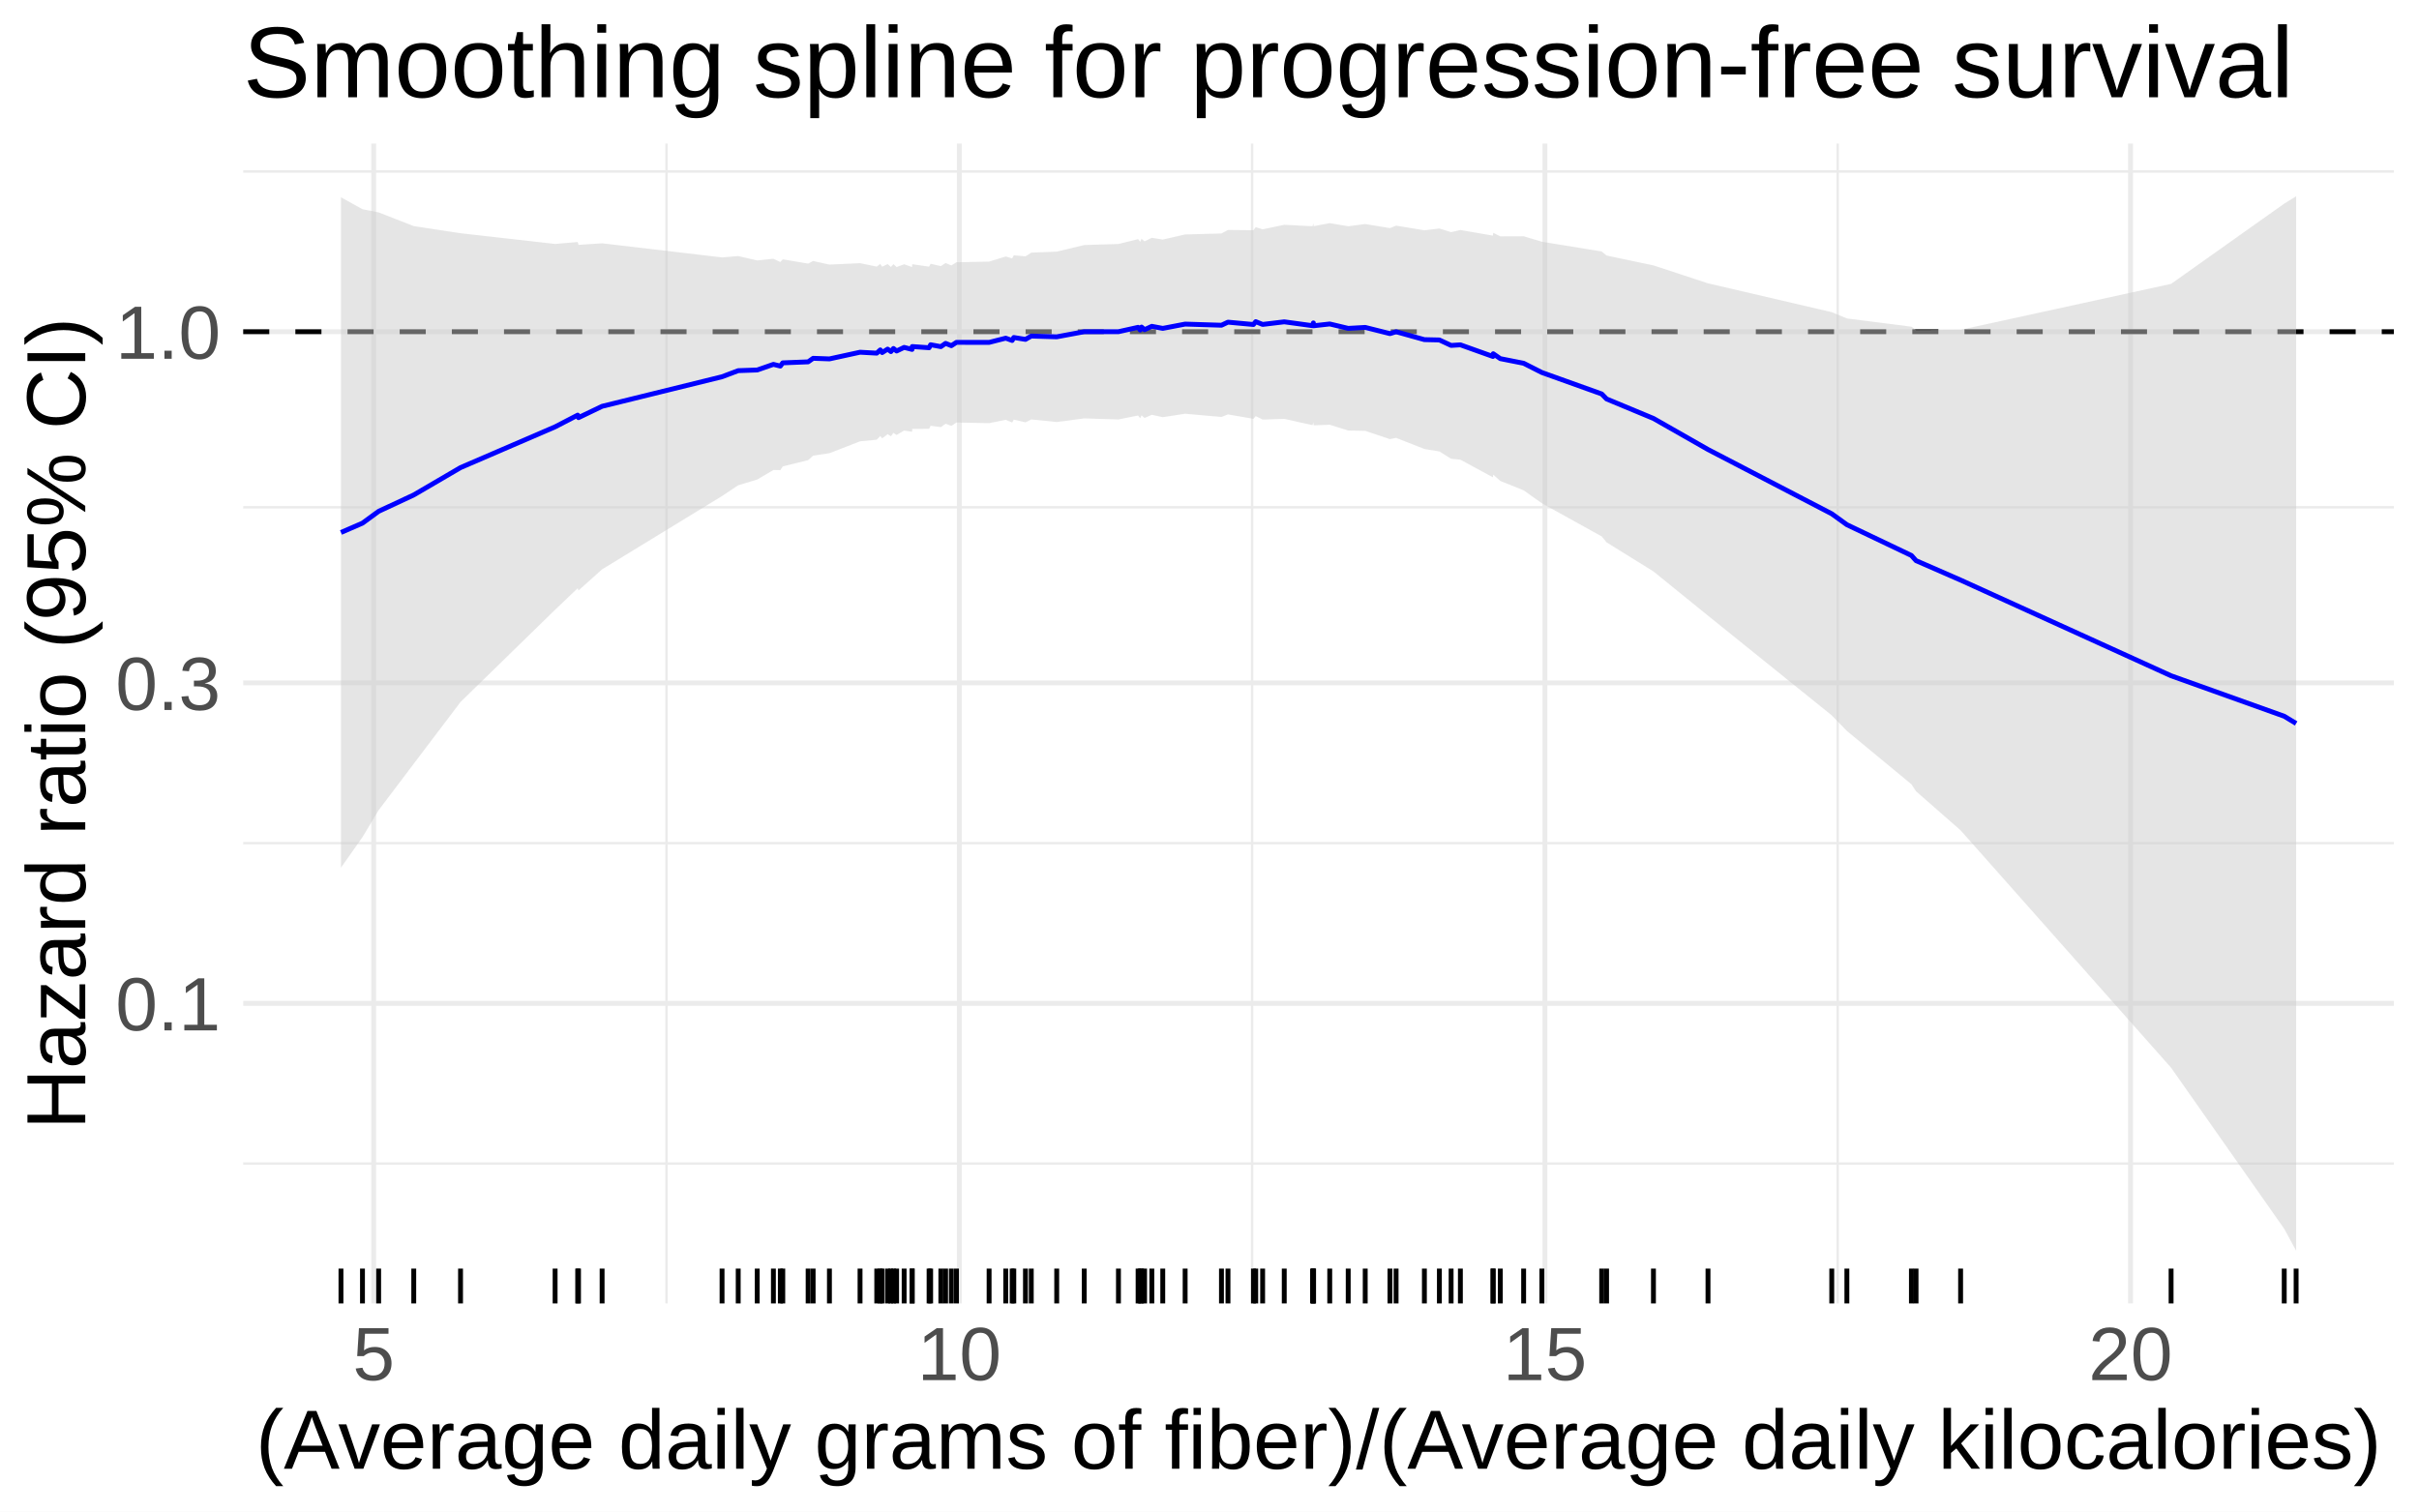
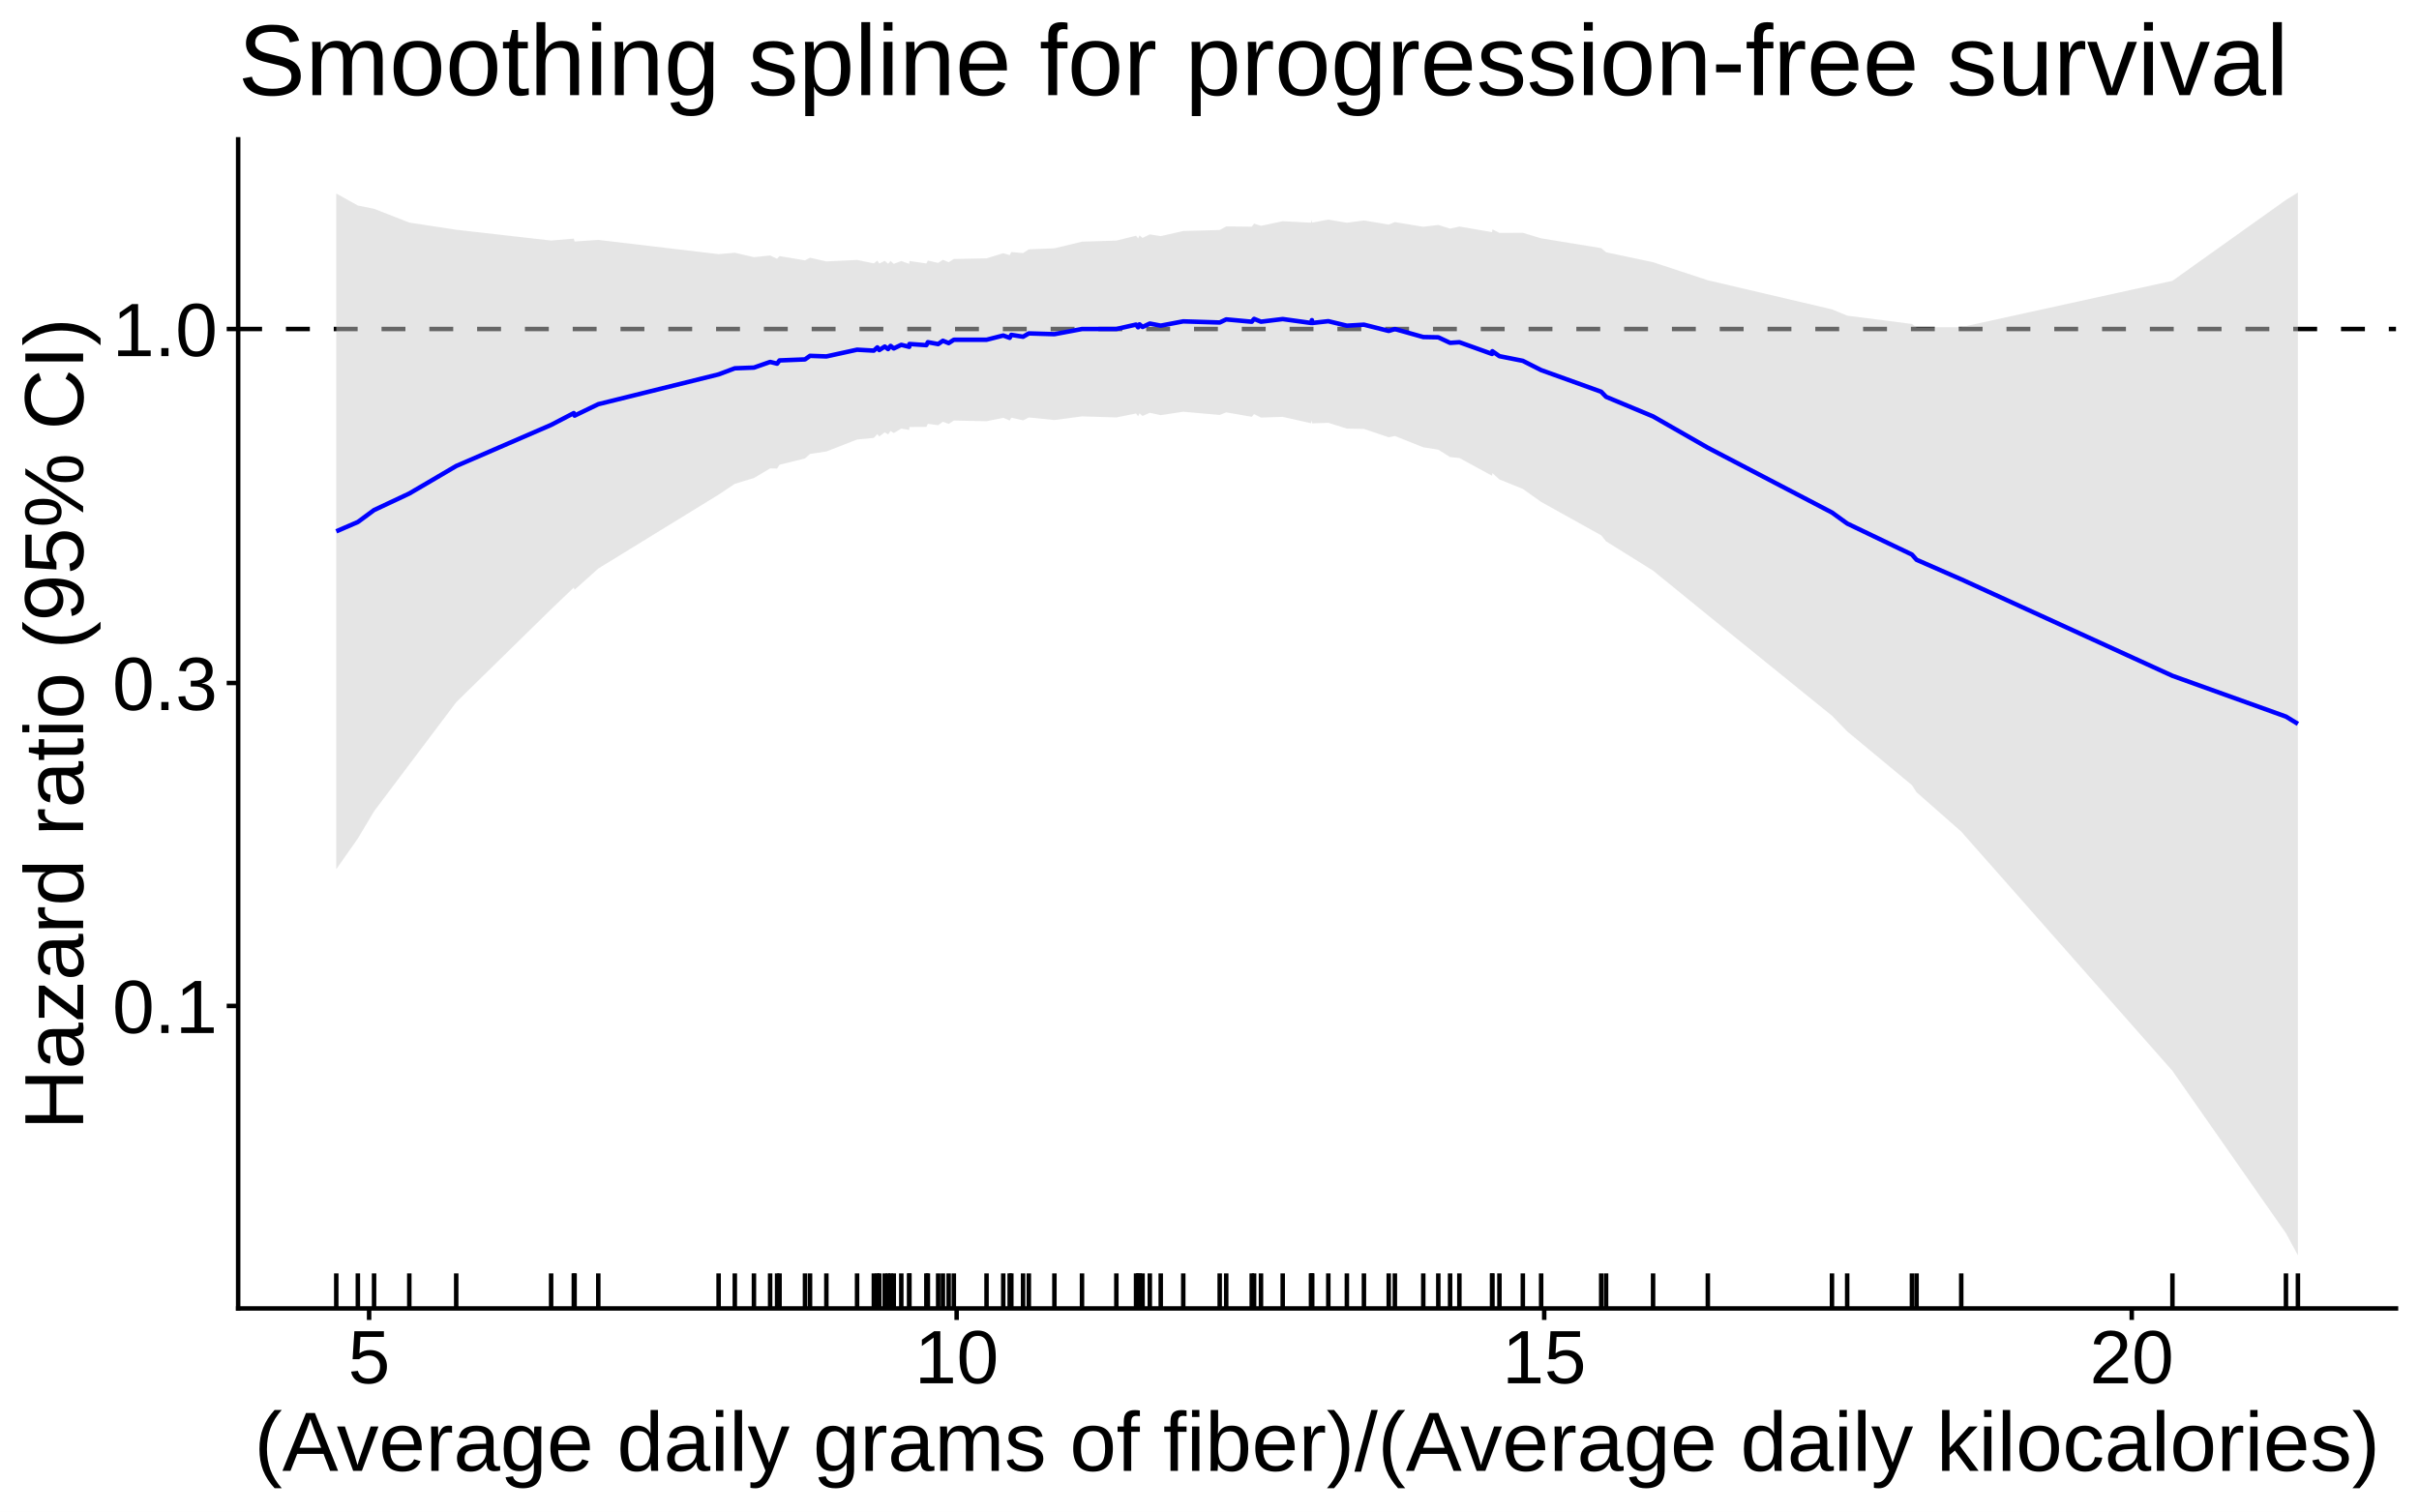
<svg xmlns="http://www.w3.org/2000/svg" width="576.00pt" height="360.00pt" viewBox="0 0 576.00 360.00">
  <g class="svglite">
    <defs>
      <style type="text/css">
    .svglite line, .svglite polyline, .svglite polygon, .svglite path, .svglite rect, .svglite circle {
      fill: none;
      stroke: #000000;
      stroke-linecap: round;
      stroke-linejoin: round;
      stroke-miterlimit: 10.00;
    }
    .svglite text {
      white-space: pre;
    }
    .svglite g.glyphgroup path {
      fill: inherit;
      stroke: none;
    }
  </style>
    </defs>
    <rect width="100%" height="100%" style="stroke: none; fill: #FFFFFF;" />
    <defs>
      <clipPath id="cpMC4wMHw1NzYuMDB8MC4wMHwzNjAuMDA=">
        <rect x="0.00" y="0.00" width="576.00" height="360.00" />
      </clipPath>
    </defs>
    <g clip-path="url(#cpMC4wMHw1NzYuMDB8MC4wMHwzNjAuMDA=)">
-       <rect x="0.00" y="0.00" width="576.00" height="360.00" style="stroke-width: 1.16; stroke: none; fill: #FFFFFF;" />
+       <rect x="0.00" y="0.00" width="576.00" height="360.00" style="stroke-width: 1.07; stroke: #FFFFFF; fill: #FFFFFF;" />
    </g>
    <defs>
-       <clipPath id="cpNTcuOTF8NTcwLjAyfDM0LjE5fDMxMC40NA==">
-         <rect x="57.91" y="34.19" width="512.11" height="276.25" />
+       <clipPath id="cpNTYuNzF8NTcwLjUyfDMzLjE5fDMxMS42Mw==">
+         <rect x="56.71" y="33.19" width="513.81" height="278.44" />
      </clipPath>
    </defs>
-     <g clip-path="url(#cpNTcuOTF8NTcwLjAyfDM0LjE5fDMxMC40NA==)">
-       <polyline points="57.91,277.13 570.02,277.13 " style="stroke-width: 0.58; stroke: #EBEBEB; stroke-linecap: butt;" />
-       <polyline points="57.91,200.81 570.02,200.81 " style="stroke-width: 0.58; stroke: #EBEBEB; stroke-linecap: butt;" />
-       <polyline points="57.91,120.82 570.02,120.82 " style="stroke-width: 0.58; stroke: #EBEBEB; stroke-linecap: butt;" />
-       <polyline points="57.91,40.84 570.02,40.84 " style="stroke-width: 0.58; stroke: #EBEBEB; stroke-linecap: butt;" />
-       <polyline points="158.71,310.44 158.71,34.19 " style="stroke-width: 0.58; stroke: #EBEBEB; stroke-linecap: butt;" />
-       <polyline points="298.15,310.44 298.15,34.19 " style="stroke-width: 0.58; stroke: #EBEBEB; stroke-linecap: butt;" />
-       <polyline points="437.59,310.44 437.59,34.19 " style="stroke-width: 0.58; stroke: #EBEBEB; stroke-linecap: butt;" />
-       <polyline points="57.91,238.97 570.02,238.97 " style="stroke-width: 1.16; stroke: #EBEBEB; stroke-linecap: butt;" />
-       <polyline points="57.91,162.64 570.02,162.64 " style="stroke-width: 1.16; stroke: #EBEBEB; stroke-linecap: butt;" />
-       <polyline points="57.91,79.00 570.02,79.00 " style="stroke-width: 1.16; stroke: #EBEBEB; stroke-linecap: butt;" />
-       <polyline points="88.98,310.44 88.98,34.19 " style="stroke-width: 1.16; stroke: #EBEBEB; stroke-linecap: butt;" />
-       <polyline points="228.43,310.44 228.43,34.19 " style="stroke-width: 1.16; stroke: #EBEBEB; stroke-linecap: butt;" />
-       <polyline points="367.87,310.44 367.87,34.19 " style="stroke-width: 1.16; stroke: #EBEBEB; stroke-linecap: butt;" />
-       <polyline points="507.31,310.44 507.31,34.19 " style="stroke-width: 1.16; stroke: #EBEBEB; stroke-linecap: butt;" />
-       <line x1="57.91" y1="79.00" x2="570.02" y2="79.00" style="stroke-width: 1.16; stroke-dasharray: 6.21,6.21; stroke-linecap: butt;" />
-       <polygon points="81.19,46.99 86.31,49.83 90.16,50.59 98.52,53.85 109.66,55.55 132.18,58.10 137.56,57.64 137.75,58.32 143.37,57.95 171.93,61.31 175.78,60.99 180.31,62.03 184.16,61.63 185.81,62.41 186.39,61.77 192.43,62.78 193.62,62.16 197.50,63.02 204.79,62.68 208.77,63.50 209.61,62.85 210.06,63.53 211.36,62.89 212.14,63.58 212.74,62.91 213.50,63.60 215.29,62.94 217.17,63.60 217.22,62.93 221.23,63.51 221.60,62.82 224.03,63.38 225.16,62.64 226.53,63.22 227.75,62.46 235.52,62.31 239.48,61.09 241.01,61.54 241.40,60.81 244.18,61.06 245.56,60.18 251.62,59.93 258.17,58.36 266.32,58.11 271.00,56.96 271.49,57.59 271.82,56.88 272.54,57.48 274.27,56.64 276.87,57.06 282.20,55.84 290.85,55.61 292.40,54.77 298.46,54.83 299.01,54.10 300.65,54.62 305.80,53.54 312.53,53.88 312.73,53.20 312.79,53.87 316.63,53.15 321.03,53.89 325.08,53.36 330.97,54.33 332.43,53.74 339.17,54.85 342.74,54.42 345.53,55.29 347.74,54.78 355.49,56.12 355.56,55.45 357.25,56.29 362.80,56.27 367.14,57.57 381.39,59.90 382.55,60.86 393.71,63.21 406.70,67.48 436.17,74.35 439.77,75.85 455.14,77.81 456.24,78.61 466.85,78.55 516.97,67.61 543.91,48.50 546.74,46.75 546.74,297.88 543.91,292.67 516.97,254.30 466.85,197.76 456.24,188.46 455.14,186.79 439.77,174.09 436.17,170.38 406.70,146.63 393.71,136.10 382.55,129.17 381.39,127.76 367.14,119.86 362.80,116.78 357.25,114.55 355.56,113.04 355.49,113.68 347.74,109.48 345.53,109.26 342.74,107.52 339.17,106.94 332.43,104.28 330.97,104.59 325.08,102.61 321.03,102.54 316.63,101.16 312.79,101.30 312.73,100.61 312.53,101.26 305.80,99.76 300.65,99.93 299.01,99.11 298.46,99.75 292.40,98.70 290.85,99.31 282.20,98.54 276.87,99.36 274.27,98.79 272.54,99.55 271.82,98.91 271.49,99.61 271.00,98.96 266.32,99.90 258.17,99.65 251.62,100.51 245.56,99.90 244.18,100.59 241.40,99.95 241.01,100.63 239.48,99.99 235.52,100.78 227.75,100.63 226.53,101.43 225.16,100.92 224.03,101.73 221.60,101.40 221.23,102.13 217.22,102.15 217.17,102.84 215.29,102.54 213.50,103.59 212.74,103.09 212.14,103.90 211.36,103.41 210.06,104.40 209.61,103.84 208.77,104.72 204.79,105.11 197.50,107.94 193.62,108.52 192.43,109.59 186.39,111.08 185.81,111.97 184.16,111.94 180.31,114.21 175.78,115.58 171.93,118.14 143.37,135.60 137.75,140.63 137.56,140.10 132.18,145.22 109.66,167.19 98.52,181.90 90.16,192.96 86.31,199.38 81.19,206.65 " style="stroke-width: 0.00; stroke: none; stroke-linecap: butt; fill: #CCCCCC; fill-opacity: 0.50;" />
-       <polyline points="81.19,46.99 86.31,49.83 90.16,50.59 98.52,53.85 109.66,55.55 132.18,58.10 137.56,57.64 137.75,58.32 143.37,57.95 171.93,61.31 175.78,60.99 180.31,62.03 184.16,61.63 185.81,62.41 186.39,61.77 192.43,62.78 193.62,62.16 197.50,63.02 204.79,62.68 208.77,63.50 209.61,62.85 210.06,63.53 211.36,62.89 212.14,63.58 212.74,62.91 213.50,63.60 215.29,62.94 217.17,63.60 217.22,62.93 221.23,63.51 221.60,62.82 224.03,63.38 225.16,62.64 226.53,63.22 227.75,62.46 235.52,62.31 239.48,61.09 241.01,61.54 241.40,60.81 244.18,61.06 245.56,60.18 251.62,59.93 258.17,58.36 266.32,58.11 271.00,56.96 271.49,57.59 271.82,56.88 272.54,57.48 274.27,56.64 276.87,57.06 282.20,55.84 290.85,55.61 292.40,54.77 298.46,54.83 299.01,54.10 300.65,54.62 305.80,53.54 312.53,53.88 312.73,53.20 312.79,53.87 316.63,53.15 321.03,53.89 325.08,53.36 330.97,54.33 332.43,53.74 339.17,54.85 342.74,54.42 345.53,55.29 347.74,54.78 355.49,56.12 355.56,55.45 357.25,56.29 362.80,56.27 367.14,57.57 381.39,59.90 382.55,60.86 393.71,63.21 406.70,67.48 436.17,74.35 439.77,75.85 455.14,77.81 456.24,78.61 466.85,78.55 516.97,67.61 543.91,48.50 546.74,46.75 " style="stroke-width: 1.16; stroke: none; stroke-linecap: butt;" />
-       <polyline points="546.74,297.88 543.91,292.67 516.97,254.30 466.85,197.76 456.24,188.46 455.14,186.79 439.77,174.09 436.17,170.38 406.70,146.63 393.71,136.10 382.55,129.17 381.39,127.76 367.14,119.86 362.80,116.78 357.25,114.55 355.56,113.04 355.49,113.68 347.74,109.48 345.53,109.26 342.74,107.52 339.17,106.94 332.43,104.28 330.97,104.59 325.08,102.61 321.03,102.54 316.63,101.16 312.79,101.30 312.73,100.61 312.53,101.26 305.80,99.76 300.65,99.93 299.01,99.11 298.46,99.75 292.40,98.70 290.85,99.31 282.20,98.54 276.87,99.36 274.27,98.79 272.54,99.55 271.82,98.91 271.49,99.61 271.00,98.96 266.32,99.90 258.17,99.65 251.62,100.51 245.56,99.90 244.18,100.59 241.40,99.95 241.01,100.63 239.48,99.99 235.52,100.78 227.75,100.63 226.53,101.43 225.16,100.92 224.03,101.73 221.60,101.40 221.23,102.13 217.22,102.15 217.17,102.84 215.29,102.54 213.50,103.59 212.74,103.09 212.14,103.90 211.36,103.41 210.06,104.40 209.61,103.84 208.77,104.72 204.79,105.11 197.50,107.94 193.62,108.52 192.43,109.59 186.39,111.08 185.81,111.97 184.16,111.94 180.31,114.21 175.78,115.58 171.93,118.14 143.37,135.60 137.75,140.63 137.56,140.10 132.18,145.22 109.66,167.19 98.52,181.90 90.16,192.96 86.31,199.38 81.19,206.65 " style="stroke-width: 1.16; stroke: none; stroke-linecap: butt;" />
-       <polyline points="81.19,126.82 86.31,124.60 90.16,121.78 98.52,117.88 109.66,111.37 132.18,101.66 137.56,98.87 137.75,99.47 143.37,96.77 171.93,89.73 175.78,88.28 180.31,88.12 184.16,86.78 185.81,87.19 186.39,86.42 192.43,86.18 193.62,85.34 197.50,85.48 204.79,83.89 208.77,84.11 209.61,83.34 210.06,83.97 211.36,83.15 212.14,83.74 212.74,83.00 213.50,83.60 215.29,82.74 217.17,83.22 217.22,82.54 221.23,82.82 221.60,82.11 224.03,82.56 225.16,81.78 226.53,82.33 227.75,81.54 235.52,81.55 239.48,80.54 241.01,81.09 241.40,80.38 244.18,80.83 245.56,80.04 251.62,80.22 258.17,79.00 266.32,79.00 271.00,77.96 271.49,78.60 271.82,77.90 272.54,78.52 274.27,77.72 276.87,78.21 282.20,77.19 290.85,77.46 292.40,76.73 298.46,77.29 299.01,76.61 300.65,77.27 305.80,76.65 312.53,77.57 312.73,76.91 312.79,77.59 316.63,77.16 321.03,78.21 325.08,77.98 330.97,79.46 332.43,79.01 339.17,80.89 342.74,80.97 345.53,82.27 347.74,82.13 355.49,84.90 355.56,84.25 357.25,85.42 362.80,86.52 367.14,88.72 381.39,93.83 382.55,95.02 393.71,99.66 406.70,107.06 436.17,122.37 439.77,124.97 455.14,132.30 456.24,133.53 466.85,138.16 516.97,160.95 543.91,170.59 546.74,172.31 " style="stroke-width: 1.16; stroke: #0000FF; stroke-linecap: butt;" />
-       <line x1="81.19" y1="310.44" x2="81.19" y2="302.15" style="stroke-width: 1.16; stroke-linecap: butt;" />
-       <line x1="86.31" y1="310.44" x2="86.31" y2="302.15" style="stroke-width: 1.16; stroke-linecap: butt;" />
-       <line x1="90.16" y1="310.44" x2="90.16" y2="302.15" style="stroke-width: 1.16; stroke-linecap: butt;" />
-       <line x1="98.52" y1="310.44" x2="98.52" y2="302.15" style="stroke-width: 1.16; stroke-linecap: butt;" />
-       <line x1="109.66" y1="310.44" x2="109.66" y2="302.15" style="stroke-width: 1.16; stroke-linecap: butt;" />
-       <line x1="132.18" y1="310.44" x2="132.18" y2="302.15" style="stroke-width: 1.16; stroke-linecap: butt;" />
-       <line x1="137.56" y1="310.44" x2="137.56" y2="302.15" style="stroke-width: 1.16; stroke-linecap: butt;" />
-       <line x1="137.75" y1="310.44" x2="137.75" y2="302.15" style="stroke-width: 1.16; stroke-linecap: butt;" />
-       <line x1="143.37" y1="310.44" x2="143.37" y2="302.15" style="stroke-width: 1.16; stroke-linecap: butt;" />
-       <line x1="171.93" y1="310.44" x2="171.93" y2="302.15" style="stroke-width: 1.16; stroke-linecap: butt;" />
-       <line x1="175.78" y1="310.44" x2="175.78" y2="302.15" style="stroke-width: 1.16; stroke-linecap: butt;" />
-       <line x1="180.31" y1="310.44" x2="180.31" y2="302.15" style="stroke-width: 1.16; stroke-linecap: butt;" />
-       <line x1="184.16" y1="310.44" x2="184.16" y2="302.15" style="stroke-width: 1.16; stroke-linecap: butt;" />
-       <line x1="185.81" y1="310.44" x2="185.81" y2="302.15" style="stroke-width: 1.16; stroke-linecap: butt;" />
-       <line x1="186.39" y1="310.44" x2="186.39" y2="302.15" style="stroke-width: 1.16; stroke-linecap: butt;" />
-       <line x1="192.43" y1="310.44" x2="192.43" y2="302.15" style="stroke-width: 1.16; stroke-linecap: butt;" />
-       <line x1="193.62" y1="310.44" x2="193.62" y2="302.15" style="stroke-width: 1.16; stroke-linecap: butt;" />
-       <line x1="197.50" y1="310.44" x2="197.50" y2="302.15" style="stroke-width: 1.16; stroke-linecap: butt;" />
-       <line x1="204.79" y1="310.44" x2="204.79" y2="302.15" style="stroke-width: 1.16; stroke-linecap: butt;" />
-       <line x1="208.77" y1="310.44" x2="208.77" y2="302.15" style="stroke-width: 1.16; stroke-linecap: butt;" />
-       <line x1="209.61" y1="310.44" x2="209.61" y2="302.15" style="stroke-width: 1.16; stroke-linecap: butt;" />
-       <line x1="210.06" y1="310.44" x2="210.06" y2="302.15" style="stroke-width: 1.16; stroke-linecap: butt;" />
-       <line x1="211.36" y1="310.44" x2="211.36" y2="302.15" style="stroke-width: 1.16; stroke-linecap: butt;" />
-       <line x1="212.14" y1="310.44" x2="212.14" y2="302.15" style="stroke-width: 1.16; stroke-linecap: butt;" />
-       <line x1="212.74" y1="310.44" x2="212.74" y2="302.15" style="stroke-width: 1.16; stroke-linecap: butt;" />
-       <line x1="213.50" y1="310.44" x2="213.50" y2="302.15" style="stroke-width: 1.16; stroke-linecap: butt;" />
-       <line x1="215.29" y1="310.44" x2="215.29" y2="302.15" style="stroke-width: 1.16; stroke-linecap: butt;" />
-       <line x1="217.17" y1="310.44" x2="217.17" y2="302.15" style="stroke-width: 1.16; stroke-linecap: butt;" />
-       <line x1="217.22" y1="310.44" x2="217.22" y2="302.15" style="stroke-width: 1.16; stroke-linecap: butt;" />
-       <line x1="221.23" y1="310.44" x2="221.23" y2="302.15" style="stroke-width: 1.16; stroke-linecap: butt;" />
-       <line x1="221.60" y1="310.44" x2="221.60" y2="302.15" style="stroke-width: 1.16; stroke-linecap: butt;" />
-       <line x1="224.03" y1="310.44" x2="224.03" y2="302.15" style="stroke-width: 1.16; stroke-linecap: butt;" />
-       <line x1="225.16" y1="310.44" x2="225.16" y2="302.15" style="stroke-width: 1.16; stroke-linecap: butt;" />
-       <line x1="226.53" y1="310.44" x2="226.53" y2="302.15" style="stroke-width: 1.16; stroke-linecap: butt;" />
-       <line x1="227.75" y1="310.44" x2="227.75" y2="302.15" style="stroke-width: 1.16; stroke-linecap: butt;" />
-       <line x1="235.52" y1="310.44" x2="235.52" y2="302.15" style="stroke-width: 1.16; stroke-linecap: butt;" />
-       <line x1="239.48" y1="310.44" x2="239.48" y2="302.15" style="stroke-width: 1.16; stroke-linecap: butt;" />
-       <line x1="241.01" y1="310.44" x2="241.01" y2="302.15" style="stroke-width: 1.16; stroke-linecap: butt;" />
-       <line x1="241.40" y1="310.44" x2="241.40" y2="302.15" style="stroke-width: 1.16; stroke-linecap: butt;" />
-       <line x1="244.18" y1="310.44" x2="244.18" y2="302.15" style="stroke-width: 1.16; stroke-linecap: butt;" />
-       <line x1="245.56" y1="310.44" x2="245.56" y2="302.15" style="stroke-width: 1.16; stroke-linecap: butt;" />
-       <line x1="251.62" y1="310.44" x2="251.62" y2="302.15" style="stroke-width: 1.16; stroke-linecap: butt;" />
-       <line x1="258.17" y1="310.44" x2="258.17" y2="302.15" style="stroke-width: 1.16; stroke-linecap: butt;" />
-       <line x1="266.32" y1="310.44" x2="266.32" y2="302.15" style="stroke-width: 1.16; stroke-linecap: butt;" />
-       <line x1="271.00" y1="310.44" x2="271.00" y2="302.15" style="stroke-width: 1.16; stroke-linecap: butt;" />
-       <line x1="271.49" y1="310.44" x2="271.49" y2="302.15" style="stroke-width: 1.16; stroke-linecap: butt;" />
-       <line x1="271.82" y1="310.44" x2="271.82" y2="302.15" style="stroke-width: 1.16; stroke-linecap: butt;" />
-       <line x1="272.54" y1="310.44" x2="272.54" y2="302.15" style="stroke-width: 1.16; stroke-linecap: butt;" />
-       <line x1="274.27" y1="310.44" x2="274.27" y2="302.15" style="stroke-width: 1.16; stroke-linecap: butt;" />
-       <line x1="276.87" y1="310.44" x2="276.87" y2="302.15" style="stroke-width: 1.16; stroke-linecap: butt;" />
-       <line x1="282.20" y1="310.44" x2="282.20" y2="302.15" style="stroke-width: 1.16; stroke-linecap: butt;" />
-       <line x1="290.85" y1="310.44" x2="290.85" y2="302.15" style="stroke-width: 1.16; stroke-linecap: butt;" />
-       <line x1="292.40" y1="310.44" x2="292.40" y2="302.15" style="stroke-width: 1.16; stroke-linecap: butt;" />
-       <line x1="298.46" y1="310.44" x2="298.46" y2="302.15" style="stroke-width: 1.16; stroke-linecap: butt;" />
-       <line x1="299.01" y1="310.44" x2="299.01" y2="302.15" style="stroke-width: 1.16; stroke-linecap: butt;" />
-       <line x1="300.65" y1="310.44" x2="300.65" y2="302.15" style="stroke-width: 1.16; stroke-linecap: butt;" />
-       <line x1="305.80" y1="310.44" x2="305.80" y2="302.15" style="stroke-width: 1.16; stroke-linecap: butt;" />
-       <line x1="312.53" y1="310.44" x2="312.53" y2="302.15" style="stroke-width: 1.16; stroke-linecap: butt;" />
-       <line x1="312.73" y1="310.44" x2="312.73" y2="302.15" style="stroke-width: 1.16; stroke-linecap: butt;" />
-       <line x1="312.79" y1="310.44" x2="312.79" y2="302.15" style="stroke-width: 1.16; stroke-linecap: butt;" />
-       <line x1="316.63" y1="310.44" x2="316.63" y2="302.15" style="stroke-width: 1.16; stroke-linecap: butt;" />
-       <line x1="321.03" y1="310.44" x2="321.03" y2="302.15" style="stroke-width: 1.16; stroke-linecap: butt;" />
-       <line x1="325.08" y1="310.44" x2="325.08" y2="302.15" style="stroke-width: 1.16; stroke-linecap: butt;" />
-       <line x1="330.97" y1="310.44" x2="330.97" y2="302.15" style="stroke-width: 1.16; stroke-linecap: butt;" />
-       <line x1="332.43" y1="310.44" x2="332.43" y2="302.15" style="stroke-width: 1.16; stroke-linecap: butt;" />
-       <line x1="339.17" y1="310.44" x2="339.17" y2="302.15" style="stroke-width: 1.16; stroke-linecap: butt;" />
-       <line x1="342.74" y1="310.44" x2="342.74" y2="302.15" style="stroke-width: 1.16; stroke-linecap: butt;" />
-       <line x1="345.53" y1="310.44" x2="345.53" y2="302.15" style="stroke-width: 1.16; stroke-linecap: butt;" />
-       <line x1="347.74" y1="310.44" x2="347.74" y2="302.15" style="stroke-width: 1.16; stroke-linecap: butt;" />
-       <line x1="355.49" y1="310.44" x2="355.49" y2="302.15" style="stroke-width: 1.16; stroke-linecap: butt;" />
-       <line x1="355.56" y1="310.44" x2="355.56" y2="302.15" style="stroke-width: 1.16; stroke-linecap: butt;" />
-       <line x1="357.25" y1="310.44" x2="357.25" y2="302.15" style="stroke-width: 1.16; stroke-linecap: butt;" />
-       <line x1="362.80" y1="310.44" x2="362.80" y2="302.15" style="stroke-width: 1.16; stroke-linecap: butt;" />
-       <line x1="367.14" y1="310.44" x2="367.14" y2="302.15" style="stroke-width: 1.16; stroke-linecap: butt;" />
-       <line x1="381.39" y1="310.44" x2="381.39" y2="302.15" style="stroke-width: 1.16; stroke-linecap: butt;" />
-       <line x1="382.55" y1="310.44" x2="382.55" y2="302.15" style="stroke-width: 1.16; stroke-linecap: butt;" />
-       <line x1="393.71" y1="310.44" x2="393.71" y2="302.15" style="stroke-width: 1.16; stroke-linecap: butt;" />
-       <line x1="406.70" y1="310.44" x2="406.70" y2="302.15" style="stroke-width: 1.16; stroke-linecap: butt;" />
-       <line x1="436.17" y1="310.44" x2="436.17" y2="302.15" style="stroke-width: 1.16; stroke-linecap: butt;" />
-       <line x1="439.77" y1="310.44" x2="439.77" y2="302.15" style="stroke-width: 1.16; stroke-linecap: butt;" />
-       <line x1="455.14" y1="310.44" x2="455.14" y2="302.15" style="stroke-width: 1.16; stroke-linecap: butt;" />
-       <line x1="456.24" y1="310.44" x2="456.24" y2="302.15" style="stroke-width: 1.16; stroke-linecap: butt;" />
-       <line x1="466.85" y1="310.44" x2="466.85" y2="302.15" style="stroke-width: 1.16; stroke-linecap: butt;" />
-       <line x1="516.97" y1="310.44" x2="516.97" y2="302.15" style="stroke-width: 1.16; stroke-linecap: butt;" />
-       <line x1="543.91" y1="310.44" x2="543.91" y2="302.15" style="stroke-width: 1.16; stroke-linecap: butt;" />
-       <line x1="546.74" y1="310.44" x2="546.74" y2="302.15" style="stroke-width: 1.16; stroke-linecap: butt;" />
+     <g clip-path="url(#cpNTYuNzF8NTcwLjUyfDMzLjE5fDMxMS42Mw==)">
+       <rect x="56.71" y="33.19" width="513.81" height="278.44" style="stroke-width: 1.07; stroke: none; fill: #FFFFFF;" />
+       <line x1="56.71" y1="78.36" x2="570.52" y2="78.36" style="stroke-width: 1.07; stroke-dasharray: 5.69,5.69; stroke-linecap: butt;" />
+       <polygon points="80.07,46.09 85.21,48.95 89.07,49.73 97.46,53.01 108.63,54.72 131.23,57.29 136.63,56.83 136.82,57.52 142.46,57.14 171.11,60.53 174.97,60.20 179.52,61.25 183.38,60.85 185.04,61.63 185.62,60.99 191.68,62.01 192.88,61.39 196.77,62.26 204.08,61.91 208.07,62.73 208.91,62.08 209.37,62.77 210.67,62.12 211.46,62.82 212.06,62.15 212.82,62.84 214.61,62.17 216.50,62.84 216.55,62.16 220.58,62.75 220.94,62.06 223.39,62.62 224.52,61.87 225.89,62.46 227.12,61.68 234.91,61.53 238.89,60.31 240.42,60.76 240.81,60.03 243.61,60.28 244.98,59.39 251.07,59.14 257.64,57.56 265.82,57.30 270.51,56.15 271.00,56.78 271.33,56.06 272.06,56.67 273.79,55.82 276.39,56.24 281.75,55.02 290.43,54.78 291.98,53.93 298.06,53.99 298.62,53.26 300.26,53.79 305.43,52.69 312.17,53.04 312.38,52.36 312.44,53.03 316.29,52.31 320.71,53.05 324.77,52.51 330.68,53.49 332.14,52.90 338.90,54.01 342.48,53.58 345.29,54.46 347.50,53.95 355.28,55.29 355.35,54.62 357.04,55.47 362.61,55.45 366.97,56.76 381.27,59.10 382.43,60.08 393.62,62.45 406.66,66.75 436.22,73.68 439.84,75.18 455.26,77.16 456.36,77.96 467.00,77.91 517.29,66.88 544.32,47.62 547.17,45.85 547.17,298.98 544.32,293.72 517.29,255.05 467.00,198.06 456.36,188.69 455.26,187.00 439.84,174.20 436.22,170.47 406.66,146.52 393.62,135.91 382.43,128.93 381.27,127.50 366.97,119.54 362.61,116.44 357.04,114.19 355.35,112.67 355.28,113.31 347.50,109.08 345.29,108.86 342.48,107.10 338.90,106.53 332.14,103.84 330.68,104.15 324.77,102.15 320.71,102.08 316.29,100.70 312.44,100.83 312.38,100.14 312.17,100.80 305.43,99.29 300.26,99.45 298.62,98.63 298.06,99.27 291.98,98.21 290.43,98.83 281.75,98.06 276.39,98.88 273.79,98.31 272.06,99.07 271.33,98.43 271.00,99.13 270.51,98.48 265.82,99.42 257.64,99.17 251.07,100.04 244.98,99.43 243.61,100.12 240.81,99.48 240.42,100.16 238.89,99.51 234.91,100.32 227.12,100.16 225.89,100.97 224.52,100.45 223.39,101.27 220.94,100.94 220.58,101.67 216.55,101.70 216.50,102.39 214.61,102.08 212.82,103.15 212.06,102.64 211.46,103.46 210.67,102.96 209.37,103.96 208.91,103.39 208.07,104.29 204.08,104.68 196.77,107.53 192.88,108.11 191.68,109.19 185.62,110.69 185.04,111.59 183.38,111.56 179.52,113.85 174.97,115.23 171.11,117.81 142.46,135.41 136.82,140.47 136.63,139.94 131.23,145.10 108.63,167.25 97.46,182.07 89.07,193.22 85.21,199.70 80.07,207.02 " style="stroke-width: 0.00; stroke: none; stroke-linecap: butt; fill: #CCCCCC; fill-opacity: 0.50;" />
+       <polyline points="80.07,46.09 85.21,48.95 89.07,49.73 97.46,53.01 108.63,54.72 131.23,57.29 136.63,56.83 136.82,57.52 142.46,57.14 171.11,60.53 174.97,60.20 179.52,61.25 183.38,60.85 185.04,61.63 185.62,60.99 191.68,62.01 192.88,61.39 196.77,62.26 204.08,61.91 208.07,62.73 208.91,62.08 209.37,62.77 210.67,62.12 211.46,62.82 212.06,62.15 212.82,62.84 214.61,62.17 216.50,62.84 216.55,62.16 220.58,62.75 220.94,62.06 223.39,62.62 224.52,61.87 225.89,62.46 227.12,61.68 234.91,61.53 238.89,60.31 240.42,60.76 240.81,60.03 243.61,60.28 244.98,59.39 251.07,59.14 257.64,57.56 265.82,57.30 270.51,56.15 271.00,56.78 271.33,56.06 272.06,56.67 273.79,55.82 276.39,56.24 281.75,55.02 290.43,54.78 291.98,53.93 298.06,53.99 298.62,53.26 300.26,53.79 305.43,52.69 312.17,53.04 312.38,52.36 312.44,53.03 316.29,52.31 320.71,53.05 324.77,52.51 330.68,53.49 332.14,52.90 338.90,54.01 342.48,53.58 345.29,54.46 347.50,53.95 355.28,55.29 355.35,54.62 357.04,55.47 362.61,55.45 366.97,56.76 381.27,59.10 382.43,60.08 393.62,62.45 406.66,66.75 436.22,73.68 439.84,75.18 455.26,77.16 456.36,77.96 467.00,77.91 517.29,66.88 544.32,47.62 547.17,45.85 " style="stroke-width: 1.07; stroke: none; stroke-linecap: butt;" />
+       <polyline points="547.17,298.98 544.32,293.72 517.29,255.05 467.00,198.06 456.36,188.69 455.26,187.00 439.84,174.20 436.22,170.47 406.66,146.52 393.62,135.91 382.43,128.93 381.27,127.50 366.97,119.54 362.61,116.44 357.04,114.19 355.35,112.67 355.28,113.31 347.50,109.08 345.29,108.86 342.48,107.10 338.90,106.53 332.14,103.84 330.68,104.15 324.77,102.15 320.71,102.08 316.29,100.70 312.44,100.83 312.38,100.14 312.17,100.80 305.43,99.29 300.26,99.45 298.62,98.63 298.06,99.27 291.98,98.21 290.43,98.83 281.75,98.06 276.39,98.88 273.79,98.31 272.06,99.07 271.33,98.43 271.00,99.13 270.51,98.48 265.82,99.42 257.64,99.17 251.07,100.04 244.98,99.43 243.61,100.12 240.81,99.48 240.42,100.16 238.89,99.51 234.91,100.32 227.12,100.16 225.89,100.97 224.52,100.45 223.39,101.27 220.94,100.94 220.58,101.67 216.55,101.70 216.50,102.39 214.61,102.08 212.82,103.15 212.06,102.64 211.46,103.46 210.67,102.96 209.37,103.96 208.91,103.39 208.07,104.29 204.08,104.68 196.77,107.53 192.88,108.11 191.68,109.19 185.62,110.69 185.04,111.59 183.38,111.56 179.52,113.85 174.97,115.23 171.11,117.81 142.46,135.41 136.82,140.47 136.63,139.94 131.23,145.10 108.63,167.25 97.46,182.07 89.07,193.22 85.21,199.70 80.07,207.02 " style="stroke-width: 1.07; stroke: none; stroke-linecap: butt;" />
+       <polyline points="80.07,126.55 85.21,124.33 89.07,121.48 97.46,117.54 108.63,110.99 131.23,101.20 136.63,98.39 136.82,98.99 142.46,96.27 171.11,89.17 174.97,87.72 179.52,87.55 183.38,86.20 185.04,86.61 185.62,85.84 191.68,85.60 192.88,84.75 196.77,84.89 204.08,83.29 208.07,83.51 208.91,82.74 209.37,83.37 210.67,82.54 211.46,83.14 212.06,82.39 212.82,82.99 214.61,82.13 216.50,82.61 216.55,81.93 220.58,82.21 220.94,81.50 223.39,81.95 224.52,81.16 225.89,81.72 227.12,80.92 234.91,80.92 238.89,79.91 240.42,80.46 240.81,79.75 243.61,80.20 244.98,79.41 251.07,79.59 257.64,78.36 265.82,78.36 270.51,77.31 271.00,77.95 271.33,77.25 272.06,77.87 273.79,77.06 276.39,77.56 281.75,76.54 290.43,76.81 291.98,76.07 298.06,76.63 298.62,75.95 300.26,76.62 305.43,75.99 312.17,76.92 312.38,76.25 312.44,76.93 316.29,76.50 320.71,77.57 324.77,77.33 330.68,78.82 332.14,78.37 338.90,80.27 342.48,80.34 345.29,81.66 347.50,81.51 355.28,84.30 355.35,83.65 357.04,84.83 362.61,85.94 366.97,88.15 381.27,93.30 382.43,94.51 393.62,99.18 406.66,106.64 436.22,122.07 439.84,124.69 455.26,132.08 456.36,133.32 467.00,137.98 517.29,160.96 544.32,170.67 547.17,172.41 " style="stroke-width: 1.07; stroke: #0000FF; stroke-linecap: butt;" />
+       <line x1="80.07" y1="311.63" x2="80.07" y2="303.28" style="stroke-width: 1.07; stroke-linecap: butt;" />
+       <line x1="85.21" y1="311.63" x2="85.21" y2="303.28" style="stroke-width: 1.07; stroke-linecap: butt;" />
+       <line x1="89.07" y1="311.63" x2="89.07" y2="303.28" style="stroke-width: 1.07; stroke-linecap: butt;" />
+       <line x1="97.46" y1="311.63" x2="97.46" y2="303.28" style="stroke-width: 1.07; stroke-linecap: butt;" />
+       <line x1="108.63" y1="311.63" x2="108.63" y2="303.28" style="stroke-width: 1.07; stroke-linecap: butt;" />
+       <line x1="131.23" y1="311.63" x2="131.23" y2="303.28" style="stroke-width: 1.07; stroke-linecap: butt;" />
+       <line x1="136.63" y1="311.63" x2="136.63" y2="303.28" style="stroke-width: 1.07; stroke-linecap: butt;" />
+       <line x1="136.82" y1="311.63" x2="136.82" y2="303.28" style="stroke-width: 1.07; stroke-linecap: butt;" />
+       <line x1="142.46" y1="311.63" x2="142.46" y2="303.28" style="stroke-width: 1.07; stroke-linecap: butt;" />
+       <line x1="171.11" y1="311.63" x2="171.11" y2="303.28" style="stroke-width: 1.07; stroke-linecap: butt;" />
+       <line x1="174.97" y1="311.63" x2="174.97" y2="303.28" style="stroke-width: 1.07; stroke-linecap: butt;" />
+       <line x1="179.52" y1="311.63" x2="179.52" y2="303.28" style="stroke-width: 1.07; stroke-linecap: butt;" />
+       <line x1="183.38" y1="311.63" x2="183.38" y2="303.28" style="stroke-width: 1.07; stroke-linecap: butt;" />
+       <line x1="185.04" y1="311.63" x2="185.04" y2="303.28" style="stroke-width: 1.07; stroke-linecap: butt;" />
+       <line x1="185.62" y1="311.63" x2="185.62" y2="303.28" style="stroke-width: 1.07; stroke-linecap: butt;" />
+       <line x1="191.68" y1="311.63" x2="191.68" y2="303.28" style="stroke-width: 1.07; stroke-linecap: butt;" />
+       <line x1="192.88" y1="311.63" x2="192.88" y2="303.28" style="stroke-width: 1.07; stroke-linecap: butt;" />
+       <line x1="196.77" y1="311.63" x2="196.77" y2="303.28" style="stroke-width: 1.07; stroke-linecap: butt;" />
+       <line x1="204.08" y1="311.63" x2="204.08" y2="303.28" style="stroke-width: 1.07; stroke-linecap: butt;" />
+       <line x1="208.07" y1="311.63" x2="208.07" y2="303.28" style="stroke-width: 1.07; stroke-linecap: butt;" />
+       <line x1="208.91" y1="311.63" x2="208.91" y2="303.28" style="stroke-width: 1.07; stroke-linecap: butt;" />
+       <line x1="209.37" y1="311.63" x2="209.37" y2="303.28" style="stroke-width: 1.07; stroke-linecap: butt;" />
+       <line x1="210.67" y1="311.63" x2="210.67" y2="303.28" style="stroke-width: 1.07; stroke-linecap: butt;" />
+       <line x1="211.46" y1="311.63" x2="211.46" y2="303.28" style="stroke-width: 1.07; stroke-linecap: butt;" />
+       <line x1="212.06" y1="311.63" x2="212.06" y2="303.28" style="stroke-width: 1.07; stroke-linecap: butt;" />
+       <line x1="212.82" y1="311.63" x2="212.82" y2="303.28" style="stroke-width: 1.07; stroke-linecap: butt;" />
+       <line x1="214.61" y1="311.63" x2="214.61" y2="303.28" style="stroke-width: 1.07; stroke-linecap: butt;" />
+       <line x1="216.50" y1="311.63" x2="216.50" y2="303.28" style="stroke-width: 1.07; stroke-linecap: butt;" />
+       <line x1="216.55" y1="311.63" x2="216.55" y2="303.28" style="stroke-width: 1.07; stroke-linecap: butt;" />
+       <line x1="220.58" y1="311.63" x2="220.58" y2="303.28" style="stroke-width: 1.07; stroke-linecap: butt;" />
+       <line x1="220.94" y1="311.63" x2="220.94" y2="303.28" style="stroke-width: 1.07; stroke-linecap: butt;" />
+       <line x1="223.39" y1="311.63" x2="223.39" y2="303.28" style="stroke-width: 1.07; stroke-linecap: butt;" />
+       <line x1="224.52" y1="311.63" x2="224.52" y2="303.28" style="stroke-width: 1.07; stroke-linecap: butt;" />
+       <line x1="225.89" y1="311.63" x2="225.89" y2="303.28" style="stroke-width: 1.07; stroke-linecap: butt;" />
+       <line x1="227.12" y1="311.63" x2="227.12" y2="303.28" style="stroke-width: 1.07; stroke-linecap: butt;" />
+       <line x1="234.91" y1="311.63" x2="234.91" y2="303.28" style="stroke-width: 1.07; stroke-linecap: butt;" />
+       <line x1="238.89" y1="311.63" x2="238.89" y2="303.28" style="stroke-width: 1.07; stroke-linecap: butt;" />
+       <line x1="240.42" y1="311.63" x2="240.42" y2="303.28" style="stroke-width: 1.07; stroke-linecap: butt;" />
+       <line x1="240.81" y1="311.63" x2="240.81" y2="303.28" style="stroke-width: 1.07; stroke-linecap: butt;" />
+       <line x1="243.61" y1="311.63" x2="243.61" y2="303.28" style="stroke-width: 1.07; stroke-linecap: butt;" />
+       <line x1="244.98" y1="311.63" x2="244.98" y2="303.28" style="stroke-width: 1.07; stroke-linecap: butt;" />
+       <line x1="251.07" y1="311.63" x2="251.07" y2="303.28" style="stroke-width: 1.07; stroke-linecap: butt;" />
+       <line x1="257.64" y1="311.63" x2="257.64" y2="303.28" style="stroke-width: 1.07; stroke-linecap: butt;" />
+       <line x1="265.82" y1="311.63" x2="265.82" y2="303.28" style="stroke-width: 1.07; stroke-linecap: butt;" />
+       <line x1="270.51" y1="311.63" x2="270.51" y2="303.28" style="stroke-width: 1.07; stroke-linecap: butt;" />
+       <line x1="271.00" y1="311.63" x2="271.00" y2="303.28" style="stroke-width: 1.07; stroke-linecap: butt;" />
+       <line x1="271.33" y1="311.63" x2="271.33" y2="303.28" style="stroke-width: 1.07; stroke-linecap: butt;" />
+       <line x1="272.06" y1="311.63" x2="272.06" y2="303.28" style="stroke-width: 1.07; stroke-linecap: butt;" />
+       <line x1="273.79" y1="311.63" x2="273.79" y2="303.28" style="stroke-width: 1.07; stroke-linecap: butt;" />
+       <line x1="276.39" y1="311.63" x2="276.39" y2="303.28" style="stroke-width: 1.07; stroke-linecap: butt;" />
+       <line x1="281.75" y1="311.63" x2="281.75" y2="303.28" style="stroke-width: 1.07; stroke-linecap: butt;" />
+       <line x1="290.43" y1="311.63" x2="290.43" y2="303.28" style="stroke-width: 1.07; stroke-linecap: butt;" />
+       <line x1="291.98" y1="311.63" x2="291.98" y2="303.28" style="stroke-width: 1.07; stroke-linecap: butt;" />
+       <line x1="298.06" y1="311.63" x2="298.06" y2="303.28" style="stroke-width: 1.07; stroke-linecap: butt;" />
+       <line x1="298.62" y1="311.63" x2="298.62" y2="303.28" style="stroke-width: 1.07; stroke-linecap: butt;" />
+       <line x1="300.26" y1="311.63" x2="300.26" y2="303.28" style="stroke-width: 1.07; stroke-linecap: butt;" />
+       <line x1="305.43" y1="311.63" x2="305.43" y2="303.28" style="stroke-width: 1.07; stroke-linecap: butt;" />
+       <line x1="312.17" y1="311.63" x2="312.17" y2="303.28" style="stroke-width: 1.07; stroke-linecap: butt;" />
+       <line x1="312.38" y1="311.63" x2="312.38" y2="303.28" style="stroke-width: 1.07; stroke-linecap: butt;" />
+       <line x1="312.44" y1="311.63" x2="312.44" y2="303.28" style="stroke-width: 1.07; stroke-linecap: butt;" />
+       <line x1="316.29" y1="311.63" x2="316.29" y2="303.28" style="stroke-width: 1.07; stroke-linecap: butt;" />
+       <line x1="320.71" y1="311.63" x2="320.71" y2="303.28" style="stroke-width: 1.07; stroke-linecap: butt;" />
+       <line x1="324.77" y1="311.63" x2="324.77" y2="303.28" style="stroke-width: 1.07; stroke-linecap: butt;" />
+       <line x1="330.68" y1="311.63" x2="330.68" y2="303.28" style="stroke-width: 1.07; stroke-linecap: butt;" />
+       <line x1="332.14" y1="311.63" x2="332.14" y2="303.28" style="stroke-width: 1.07; stroke-linecap: butt;" />
+       <line x1="338.90" y1="311.63" x2="338.90" y2="303.28" style="stroke-width: 1.07; stroke-linecap: butt;" />
+       <line x1="342.48" y1="311.63" x2="342.48" y2="303.28" style="stroke-width: 1.07; stroke-linecap: butt;" />
+       <line x1="345.29" y1="311.63" x2="345.29" y2="303.28" style="stroke-width: 1.07; stroke-linecap: butt;" />
+       <line x1="347.50" y1="311.63" x2="347.50" y2="303.28" style="stroke-width: 1.07; stroke-linecap: butt;" />
+       <line x1="355.28" y1="311.63" x2="355.28" y2="303.28" style="stroke-width: 1.07; stroke-linecap: butt;" />
+       <line x1="355.35" y1="311.63" x2="355.35" y2="303.28" style="stroke-width: 1.07; stroke-linecap: butt;" />
+       <line x1="357.04" y1="311.63" x2="357.04" y2="303.28" style="stroke-width: 1.07; stroke-linecap: butt;" />
+       <line x1="362.61" y1="311.63" x2="362.61" y2="303.28" style="stroke-width: 1.07; stroke-linecap: butt;" />
+       <line x1="366.97" y1="311.63" x2="366.97" y2="303.28" style="stroke-width: 1.07; stroke-linecap: butt;" />
+       <line x1="381.27" y1="311.63" x2="381.27" y2="303.28" style="stroke-width: 1.07; stroke-linecap: butt;" />
+       <line x1="382.43" y1="311.63" x2="382.43" y2="303.28" style="stroke-width: 1.07; stroke-linecap: butt;" />
+       <line x1="393.62" y1="311.63" x2="393.62" y2="303.28" style="stroke-width: 1.07; stroke-linecap: butt;" />
+       <line x1="406.66" y1="311.63" x2="406.66" y2="303.28" style="stroke-width: 1.07; stroke-linecap: butt;" />
+       <line x1="436.22" y1="311.63" x2="436.22" y2="303.28" style="stroke-width: 1.07; stroke-linecap: butt;" />
+       <line x1="439.84" y1="311.63" x2="439.84" y2="303.28" style="stroke-width: 1.07; stroke-linecap: butt;" />
+       <line x1="455.26" y1="311.63" x2="455.26" y2="303.28" style="stroke-width: 1.07; stroke-linecap: butt;" />
+       <line x1="456.36" y1="311.63" x2="456.36" y2="303.28" style="stroke-width: 1.07; stroke-linecap: butt;" />
+       <line x1="467.00" y1="311.63" x2="467.00" y2="303.28" style="stroke-width: 1.07; stroke-linecap: butt;" />
+       <line x1="517.29" y1="311.63" x2="517.29" y2="303.28" style="stroke-width: 1.07; stroke-linecap: butt;" />
+       <line x1="544.32" y1="311.63" x2="544.32" y2="303.28" style="stroke-width: 1.07; stroke-linecap: butt;" />
+       <line x1="547.17" y1="311.63" x2="547.17" y2="303.28" style="stroke-width: 1.07; stroke-linecap: butt;" />
    </g>
    <g clip-path="url(#cpMC4wMHw1NzYuMDB8MC4wMHwzNjAuMDA=)">
-       <text x="52.53" y="245.41" text-anchor="end" style="font-size: 18.00px;fill: #4D4D4D; font-family: &quot;Arial&quot;;" textLength="25.03px" lengthAdjust="spacingAndGlyphs">0.1</text>
-       <text x="52.53" y="169.09" text-anchor="end" style="font-size: 18.00px;fill: #4D4D4D; font-family: &quot;Arial&quot;;" textLength="25.03px" lengthAdjust="spacingAndGlyphs">0.3</text>
-       <text x="52.53" y="85.45" text-anchor="end" style="font-size: 18.00px;fill: #4D4D4D; font-family: &quot;Arial&quot;;" textLength="25.03px" lengthAdjust="spacingAndGlyphs">1.0</text>
-       <text x="88.98" y="328.71" text-anchor="middle" style="font-size: 18.00px;fill: #4D4D4D; font-family: &quot;Arial&quot;;" textLength="10.02px" lengthAdjust="spacingAndGlyphs">5</text>
-       <text x="228.43" y="328.71" text-anchor="middle" style="font-size: 18.00px;fill: #4D4D4D; font-family: &quot;Arial&quot;;" textLength="20.03px" lengthAdjust="spacingAndGlyphs">10</text>
-       <text x="367.87" y="328.71" text-anchor="middle" style="font-size: 18.00px;fill: #4D4D4D; font-family: &quot;Arial&quot;;" textLength="20.03px" lengthAdjust="spacingAndGlyphs">15</text>
-       <text x="507.31" y="328.71" text-anchor="middle" style="font-size: 18.00px;fill: #4D4D4D; font-family: &quot;Arial&quot;;" textLength="20.03px" lengthAdjust="spacingAndGlyphs">20</text>
-       <text x="313.97" y="349.81" text-anchor="middle" style="font-size: 20.00px; font-family: &quot;Arial&quot;;" textLength="506.16px" lengthAdjust="spacingAndGlyphs">(Average daily grams of fiber)/(Average daily kilocalories)</text>
-       <text transform="translate(20.30,172.31) rotate(-90)" text-anchor="middle" style="font-size: 20.00px; font-family: &quot;Arial&quot;;" textLength="193.41px" lengthAdjust="spacingAndGlyphs">Hazard ratio (95% CI)</text>
-       <text x="57.91" y="23.16" style="font-size: 24.00px; font-family: &quot;Arial&quot;;" textLength="488.22px" lengthAdjust="spacingAndGlyphs">Smoothing spline for progression-free survival</text>
+       <polyline points="56.71,311.63 56.71,33.19 " style="stroke-width: 1.07; stroke-linecap: square;" />
+       <text x="51.78" y="246.04" text-anchor="end" style="font-size: 18.00px; font-family: &quot;Arial&quot;;" textLength="25.03px" lengthAdjust="spacingAndGlyphs">0.1</text>
+       <text x="51.78" y="169.11" text-anchor="end" style="font-size: 18.00px; font-family: &quot;Arial&quot;;" textLength="25.03px" lengthAdjust="spacingAndGlyphs">0.3</text>
+       <text x="51.78" y="84.81" text-anchor="end" style="font-size: 18.00px; font-family: &quot;Arial&quot;;" textLength="25.03px" lengthAdjust="spacingAndGlyphs">1.0</text>
+       <polyline points="53.98,239.59 56.71,239.59 " style="stroke-width: 1.07; stroke-linecap: butt;" />
+       <polyline points="53.98,162.67 56.71,162.67 " style="stroke-width: 1.07; stroke-linecap: butt;" />
+       <polyline points="53.98,78.36 56.71,78.36 " style="stroke-width: 1.07; stroke-linecap: butt;" />
+       <polyline points="56.71,311.63 570.52,311.63 " style="stroke-width: 1.07; stroke-linecap: square;" />
+       <polyline points="87.89,314.37 87.89,311.63 " style="stroke-width: 1.07; stroke-linecap: butt;" />
+       <polyline points="227.79,314.37 227.79,311.63 " style="stroke-width: 1.07; stroke-linecap: butt;" />
+       <polyline points="367.70,314.37 367.70,311.63 " style="stroke-width: 1.07; stroke-linecap: butt;" />
+       <polyline points="507.60,314.37 507.60,311.63 " style="stroke-width: 1.07; stroke-linecap: butt;" />
+       <text x="87.89" y="329.45" text-anchor="middle" style="font-size: 18.00px; font-family: &quot;Arial&quot;;" textLength="10.02px" lengthAdjust="spacingAndGlyphs">5</text>
+       <text x="227.79" y="329.45" text-anchor="middle" style="font-size: 18.00px; font-family: &quot;Arial&quot;;" textLength="20.03px" lengthAdjust="spacingAndGlyphs">10</text>
+       <text x="367.70" y="329.45" text-anchor="middle" style="font-size: 18.00px; font-family: &quot;Arial&quot;;" textLength="20.03px" lengthAdjust="spacingAndGlyphs">15</text>
+       <text x="507.60" y="329.45" text-anchor="middle" style="font-size: 18.00px; font-family: &quot;Arial&quot;;" textLength="20.03px" lengthAdjust="spacingAndGlyphs">20</text>
+       <text x="313.62" y="350.31" text-anchor="middle" style="font-size: 20.00px; font-family: &quot;Arial&quot;;" textLength="506.16px" lengthAdjust="spacingAndGlyphs">(Average daily grams of fiber)/(Average daily kilocalories)</text>
+       <text transform="translate(19.80,172.41) rotate(-90)" text-anchor="middle" style="font-size: 20.00px; font-family: &quot;Arial&quot;;" textLength="193.41px" lengthAdjust="spacingAndGlyphs">Hazard ratio (95% CI)</text>
+       <text x="56.71" y="22.66" style="font-size: 24.00px; font-family: &quot;Arial&quot;;" textLength="488.22px" lengthAdjust="spacingAndGlyphs">Smoothing spline for progression-free survival</text>
    </g>
  </g>
</svg>
